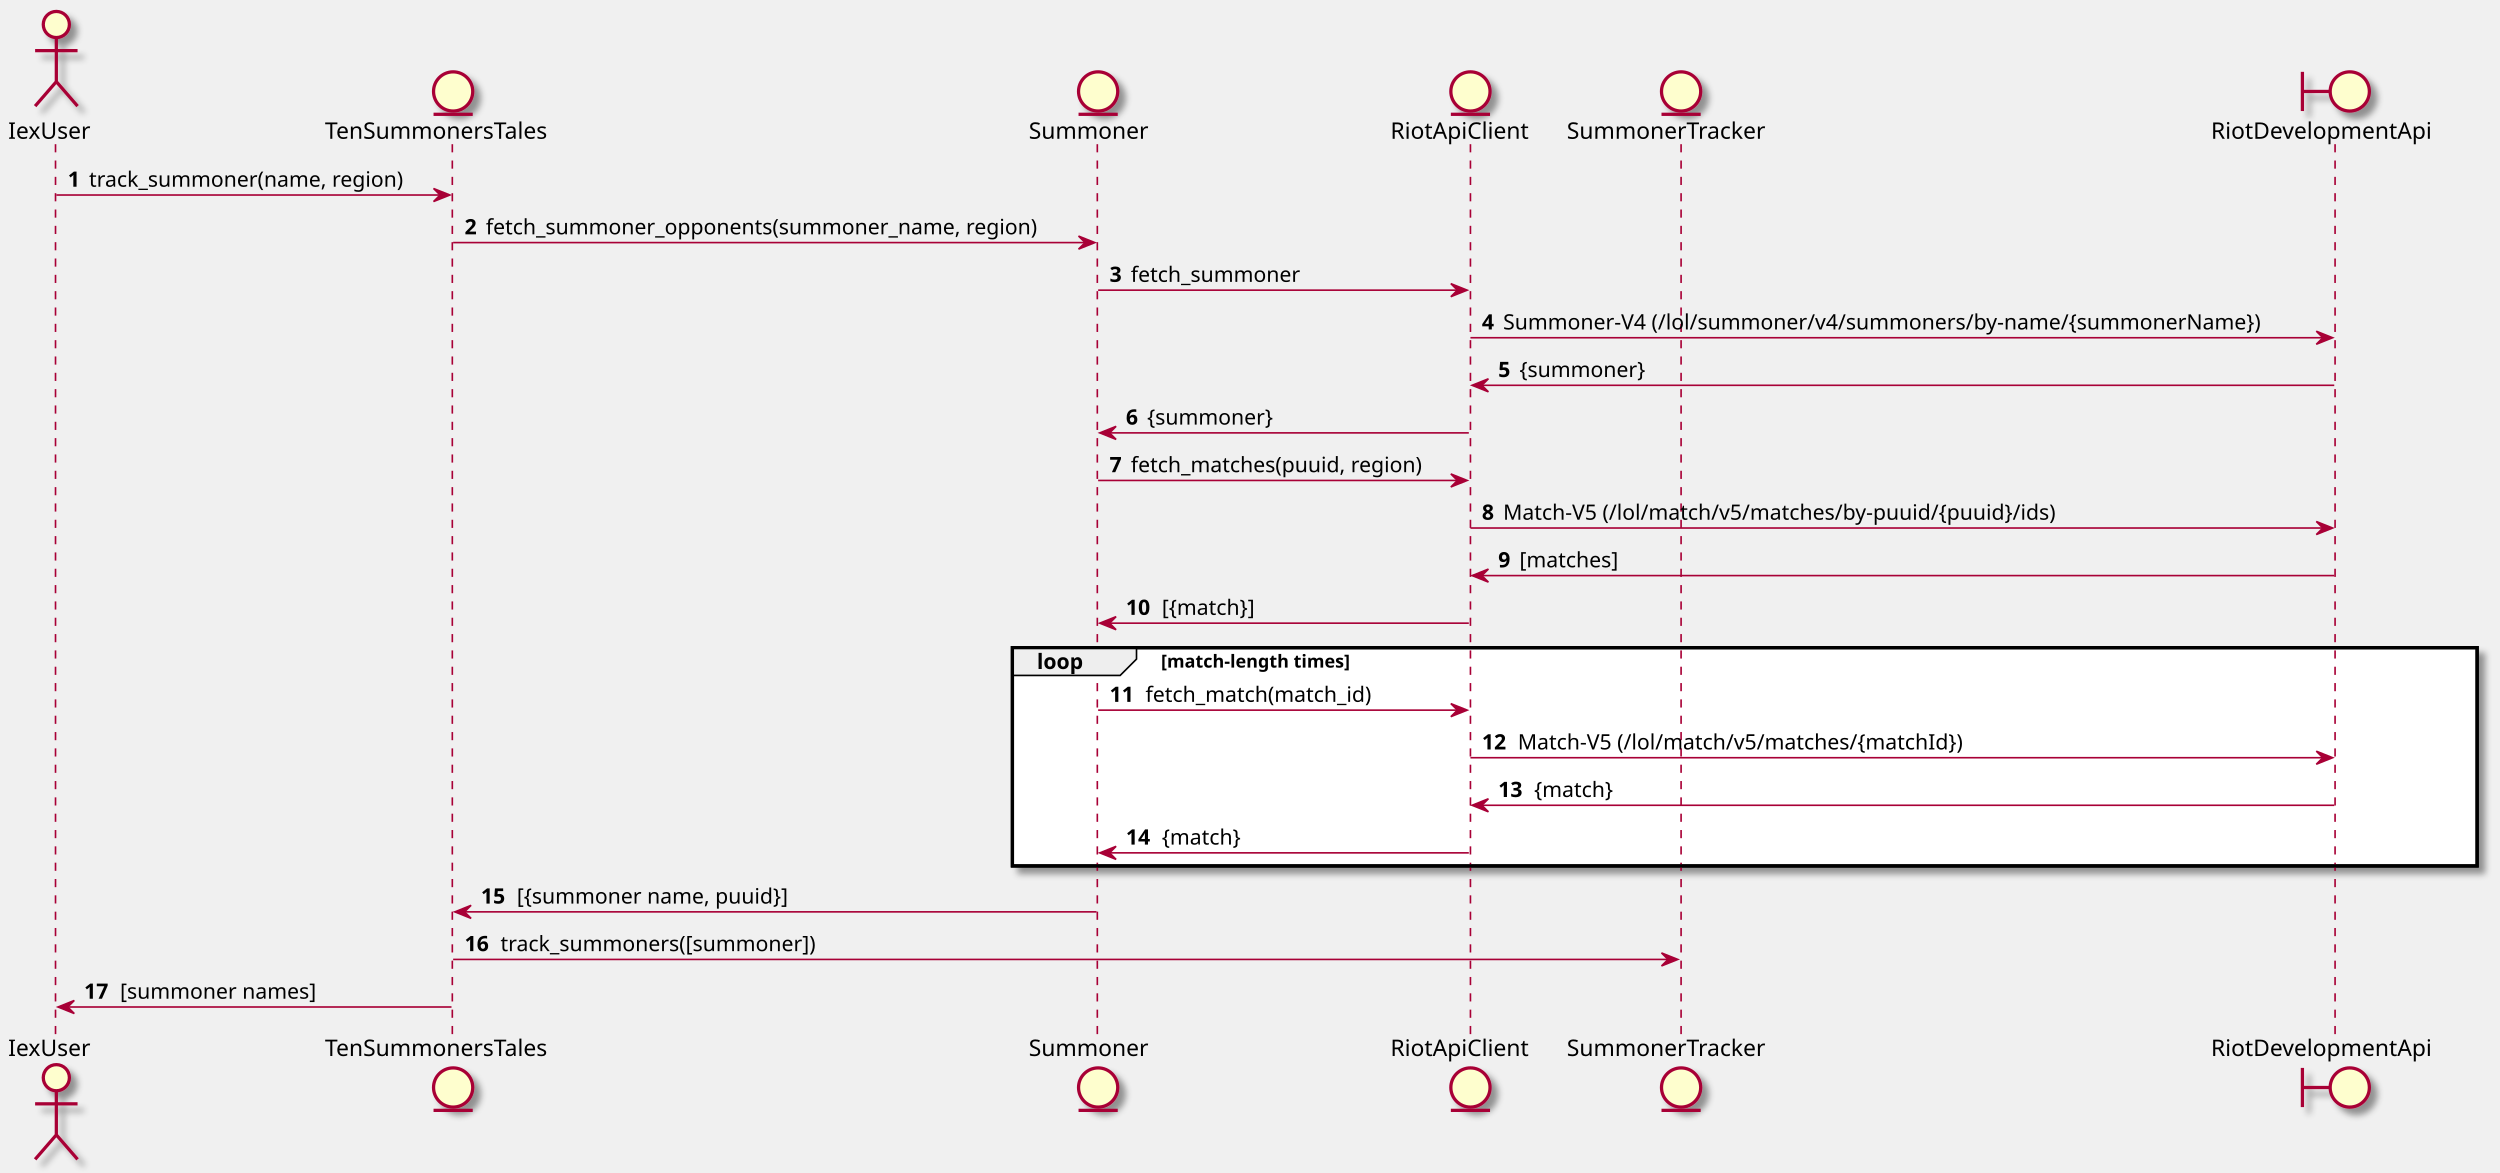
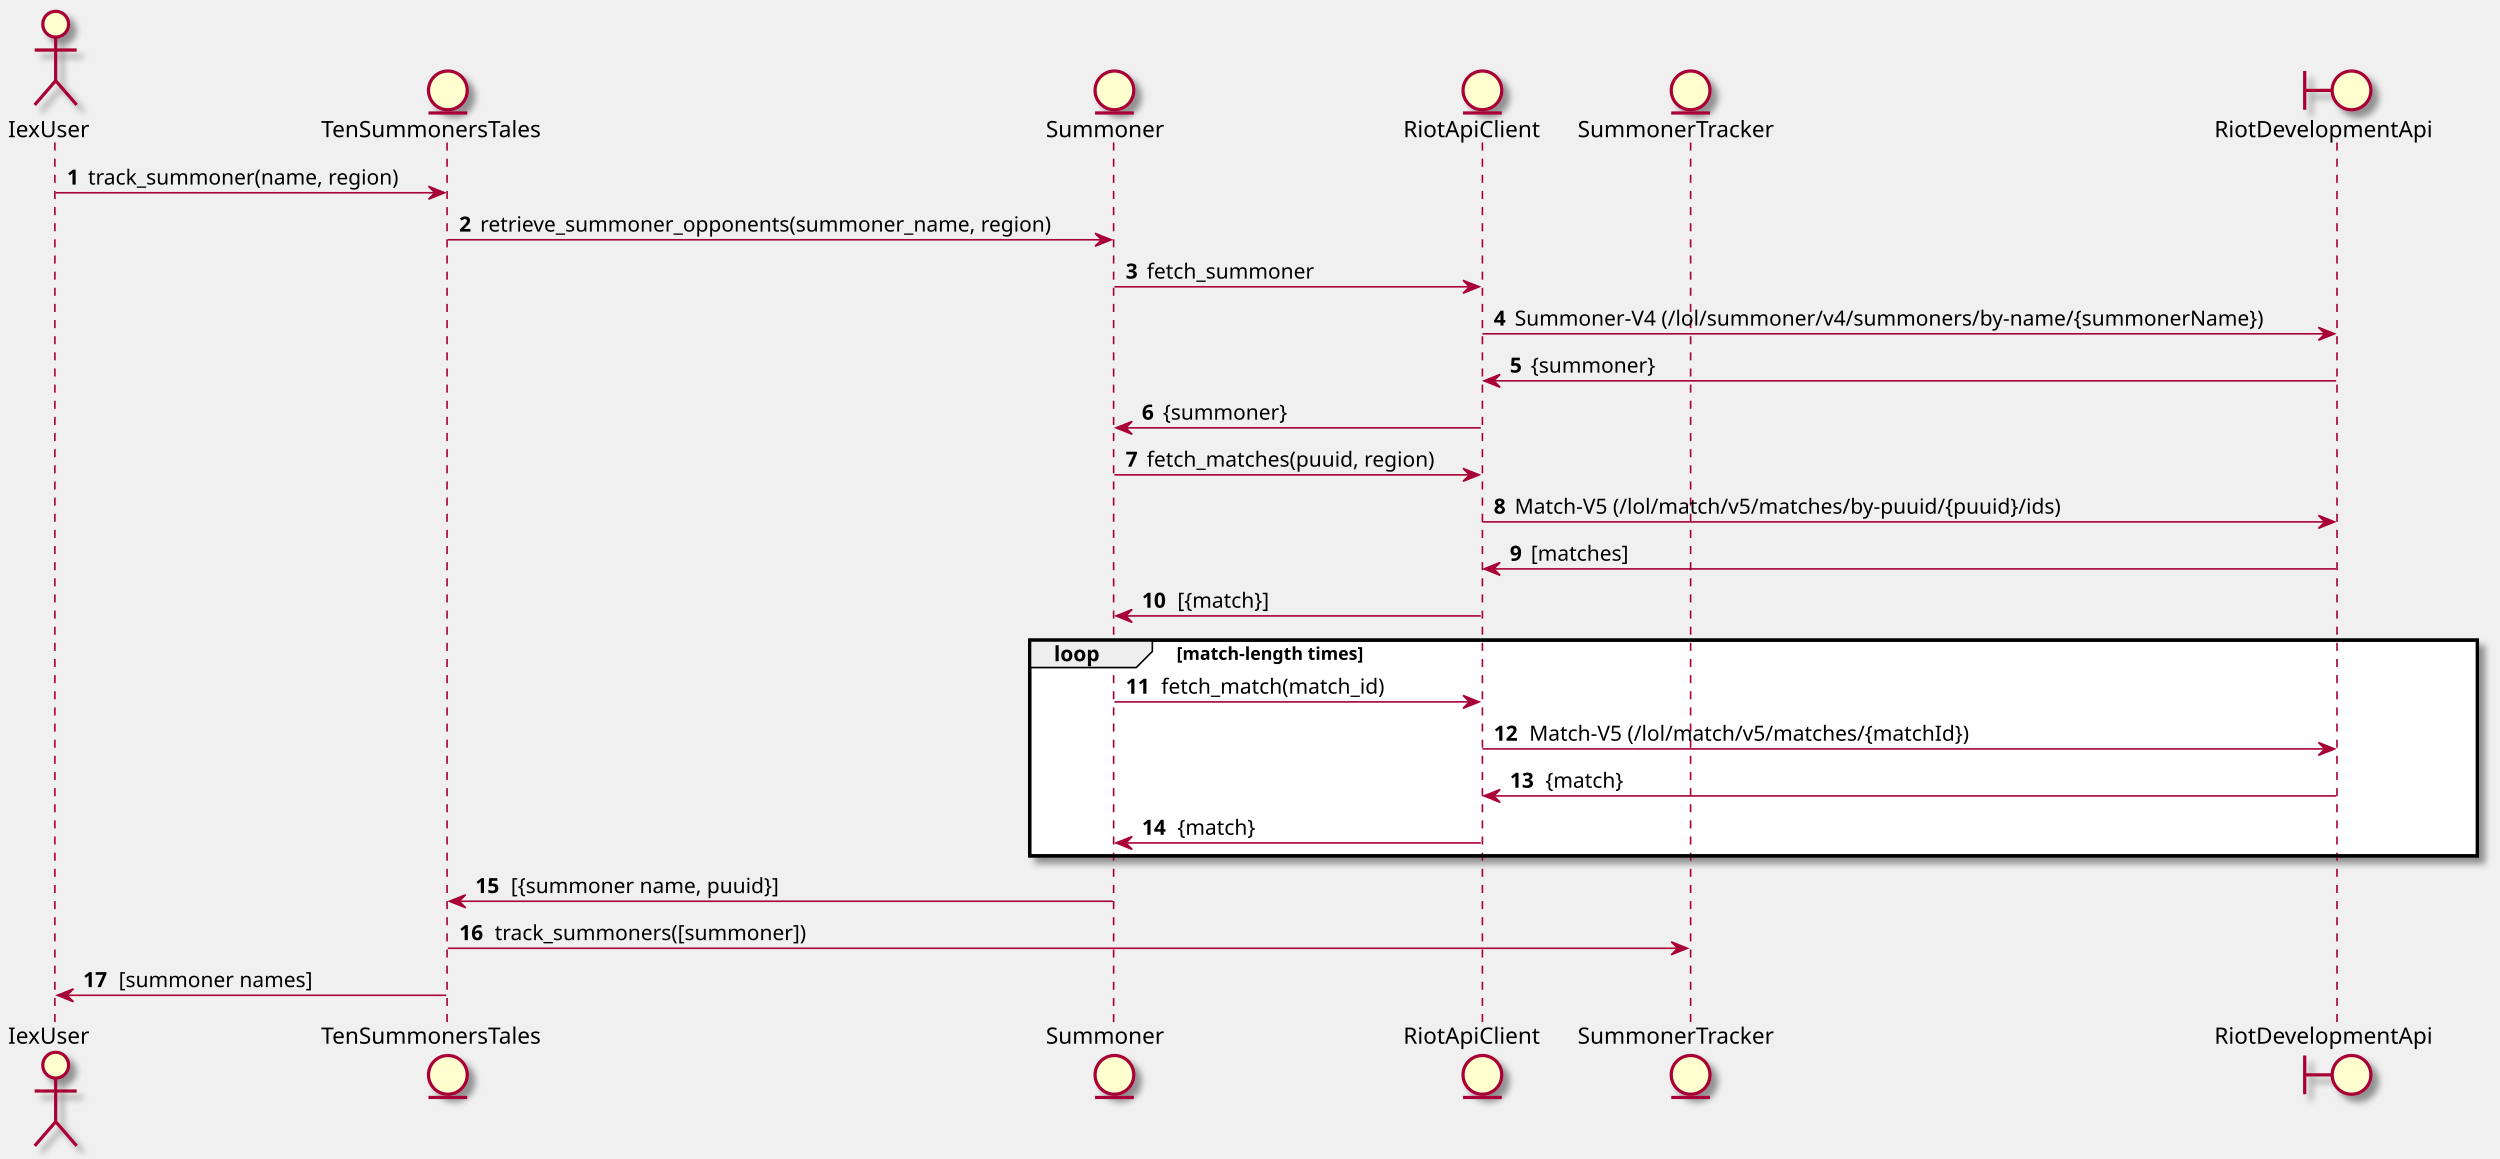
- <svg xmlns="http://www.w3.org/2000/svg" contentScriptType="application/ecmascript" contentStyleType="text/css" height="718px" preserveAspectRatio="none" style="width:1531px;height:718px;background:#FFFFFF;" version="1.1" viewBox="0 0 1531 718" width="1531px" zoomAndPan="magnify">
+ <svg xmlns="http://www.w3.org/2000/svg" contentScriptType="application/ecmascript" contentStyleType="text/css" height="718px" preserveAspectRatio="none" style="width:1549px;height:718px;background:#FFFFFF;" version="1.1" viewBox="0 0 1549 718" width="1549px" zoomAndPan="magnify">
  <defs>
-     <filter height="300%" id="f12m2qglhl6lsa" width="300%" x="-1" y="-1">
+     <filter height="300%" id="f1ii0xp9slvmfm" width="300%" x="-1" y="-1">
      <feGaussianBlur result="blurOut" stdDeviation="2.0" />
      <feColorMatrix in="blurOut" result="blurOut2" type="matrix" values="0 0 0 0 0 0 0 0 0 0 0 0 0 0 0 0 0 0 .4 0" />
      <feOffset dx="4.0" dy="4.0" in="blurOut2" result="blurOut3" />
      <feBlend in="SourceGraphic" in2="blurOut3" mode="normal" />
    </filter>
  </defs>
  <g>
-     <rect fill="#FFFFFF" filter="url(#f12m2qglhl6lsa)" height="133.664" style="stroke:#000000;stroke-width:2.0;" width="897" x="620" y="396.625" />
+     <rect fill="#FFFFFF" filter="url(#f1ii0xp9slvmfm)" height="133.664" style="stroke:#000000;stroke-width:2.0;" width="897" x="638" y="396.625" />
    <line style="stroke:#A80036;stroke-width:1.0;stroke-dasharray:5.0,5.0;" x1="34" x2="34" y1="88.297" y2="634.688" />
    <line style="stroke:#A80036;stroke-width:1.0;stroke-dasharray:5.0,5.0;" x1="277" x2="277" y1="88.297" y2="634.688" />
-     <line style="stroke:#A80036;stroke-width:1.0;stroke-dasharray:5.0,5.0;" x1="672" x2="672" y1="88.297" y2="634.688" />
-     <line style="stroke:#A80036;stroke-width:1.0;stroke-dasharray:5.0,5.0;" x1="900.5" x2="900.5" y1="88.297" y2="634.688" />
-     <line style="stroke:#A80036;stroke-width:1.0;stroke-dasharray:5.0,5.0;" x1="1029.5" x2="1029.5" y1="88.297" y2="634.688" />
-     <line style="stroke:#A80036;stroke-width:1.0;stroke-dasharray:5.0,5.0;" x1="1430" x2="1430" y1="88.297" y2="634.688" />
+     <line style="stroke:#A80036;stroke-width:1.0;stroke-dasharray:5.0,5.0;" x1="690" x2="690" y1="88.297" y2="634.688" />
+     <line style="stroke:#A80036;stroke-width:1.0;stroke-dasharray:5.0,5.0;" x1="918.5" x2="918.5" y1="88.297" y2="634.688" />
+     <line style="stroke:#A80036;stroke-width:1.0;stroke-dasharray:5.0,5.0;" x1="1047.5" x2="1047.5" y1="88.297" y2="634.688" />
+     <line style="stroke:#A80036;stroke-width:1.0;stroke-dasharray:5.0,5.0;" x1="1448" x2="1448" y1="88.297" y2="634.688" />
    <text fill="#000000" font-family="sans-serif" font-size="14" lengthAdjust="spacing" textLength="53" x="5" y="84.995">IexUser</text>
-     <ellipse cx="34.5" cy="15" fill="#FEFECE" filter="url(#f12m2qglhl6lsa)" rx="8" ry="8" style="stroke:#A80036;stroke-width:2.0;" />
-     <path d="M34.5,23 L34.5,50 M21.5,31 L47.5,31 M34.5,50 L21.5,65 M34.5,50 L47.5,65 " fill="none" filter="url(#f12m2qglhl6lsa)" style="stroke:#A80036;stroke-width:2.0;" />
+     <ellipse cx="34.5" cy="15" fill="#FEFECE" filter="url(#f1ii0xp9slvmfm)" rx="8" ry="8" style="stroke:#A80036;stroke-width:2.0;" />
+     <path d="M34.5,23 L34.5,50 M21.5,31 L47.5,31 M34.5,50 L21.5,65 M34.5,50 L47.5,65 " fill="none" filter="url(#f1ii0xp9slvmfm)" style="stroke:#A80036;stroke-width:2.0;" />
    <text fill="#000000" font-family="sans-serif" font-size="14" lengthAdjust="spacing" textLength="53" x="5" y="646.683">IexUser</text>
-     <ellipse cx="34.5" cy="659.984" fill="#FEFECE" filter="url(#f12m2qglhl6lsa)" rx="8" ry="8" style="stroke:#A80036;stroke-width:2.0;" />
-     <path d="M34.5,667.984 L34.5,694.984 M21.5,675.984 L47.5,675.984 M34.5,694.984 L21.5,709.984 M34.5,694.984 L47.5,709.984 " fill="none" filter="url(#f12m2qglhl6lsa)" style="stroke:#A80036;stroke-width:2.0;" />
+     <ellipse cx="34.5" cy="659.984" fill="#FEFECE" filter="url(#f1ii0xp9slvmfm)" rx="8" ry="8" style="stroke:#A80036;stroke-width:2.0;" />
+     <path d="M34.5,667.984 L34.5,694.984 M21.5,675.984 L47.5,675.984 M34.5,694.984 L21.5,709.984 M34.5,694.984 L47.5,709.984 " fill="none" filter="url(#f1ii0xp9slvmfm)" style="stroke:#A80036;stroke-width:2.0;" />
    <text fill="#000000" font-family="sans-serif" font-size="14" lengthAdjust="spacing" textLength="151" x="199" y="84.995">TenSummonersTales</text>
-     <ellipse cx="277.5" cy="56" fill="#FEFECE" filter="url(#f12m2qglhl6lsa)" rx="12" ry="12" style="stroke:#A80036;stroke-width:2.0;" />
+     <ellipse cx="277.5" cy="56" fill="#FEFECE" filter="url(#f1ii0xp9slvmfm)" rx="12" ry="12" style="stroke:#A80036;stroke-width:2.0;" />
    <line style="stroke:#A80036;stroke-width:2.0;" x1="265.5" x2="289.5" y1="70" y2="70" />
    <text fill="#000000" font-family="sans-serif" font-size="14" lengthAdjust="spacing" textLength="151" x="199" y="646.683">TenSummonersTales</text>
-     <ellipse cx="277.5" cy="665.984" fill="#FEFECE" filter="url(#f12m2qglhl6lsa)" rx="12" ry="12" style="stroke:#A80036;stroke-width:2.0;" />
+     <ellipse cx="277.5" cy="665.984" fill="#FEFECE" filter="url(#f1ii0xp9slvmfm)" rx="12" ry="12" style="stroke:#A80036;stroke-width:2.0;" />
    <line style="stroke:#A80036;stroke-width:2.0;" x1="265.5" x2="289.5" y1="679.984" y2="679.984" />
-     <text fill="#000000" font-family="sans-serif" font-size="14" lengthAdjust="spacing" textLength="79" x="630" y="84.995">Summoner</text>
-     <ellipse cx="672.5" cy="56" fill="#FEFECE" filter="url(#f12m2qglhl6lsa)" rx="12" ry="12" style="stroke:#A80036;stroke-width:2.0;" />
-     <line style="stroke:#A80036;stroke-width:2.0;" x1="660.5" x2="684.5" y1="70" y2="70" />
-     <text fill="#000000" font-family="sans-serif" font-size="14" lengthAdjust="spacing" textLength="79" x="630" y="646.683">Summoner</text>
-     <ellipse cx="672.5" cy="665.984" fill="#FEFECE" filter="url(#f12m2qglhl6lsa)" rx="12" ry="12" style="stroke:#A80036;stroke-width:2.0;" />
-     <line style="stroke:#A80036;stroke-width:2.0;" x1="660.5" x2="684.5" y1="679.984" y2="679.984" />
-     <text fill="#000000" font-family="sans-serif" font-size="14" lengthAdjust="spacing" textLength="92" x="851.5" y="84.995">RiotApiClient</text>
-     <ellipse cx="900.5" cy="56" fill="#FEFECE" filter="url(#f12m2qglhl6lsa)" rx="12" ry="12" style="stroke:#A80036;stroke-width:2.0;" />
-     <line style="stroke:#A80036;stroke-width:2.0;" x1="888.5" x2="912.5" y1="70" y2="70" />
-     <text fill="#000000" font-family="sans-serif" font-size="14" lengthAdjust="spacing" textLength="92" x="851.5" y="646.683">RiotApiClient</text>
-     <ellipse cx="900.5" cy="665.984" fill="#FEFECE" filter="url(#f12m2qglhl6lsa)" rx="12" ry="12" style="stroke:#A80036;stroke-width:2.0;" />
-     <line style="stroke:#A80036;stroke-width:2.0;" x1="888.5" x2="912.5" y1="679.984" y2="679.984" />
-     <text fill="#000000" font-family="sans-serif" font-size="14" lengthAdjust="spacing" textLength="134" x="959.5" y="84.995">SummonerTracker</text>
-     <ellipse cx="1029.5" cy="56" fill="#FEFECE" filter="url(#f12m2qglhl6lsa)" rx="12" ry="12" style="stroke:#A80036;stroke-width:2.0;" />
-     <line style="stroke:#A80036;stroke-width:2.0;" x1="1017.5" x2="1041.5" y1="70" y2="70" />
-     <text fill="#000000" font-family="sans-serif" font-size="14" lengthAdjust="spacing" textLength="134" x="959.5" y="646.683">SummonerTracker</text>
-     <ellipse cx="1029.5" cy="665.984" fill="#FEFECE" filter="url(#f12m2qglhl6lsa)" rx="12" ry="12" style="stroke:#A80036;stroke-width:2.0;" />
-     <line style="stroke:#A80036;stroke-width:2.0;" x1="1017.5" x2="1041.5" y1="679.984" y2="679.984" />
-     <text fill="#000000" font-family="sans-serif" font-size="14" lengthAdjust="spacing" textLength="147" x="1354" y="84.995">RiotDevelopmentApi</text>
-     <path d="M1410,44 L1410,68 M1410,56 L1427,56 " fill="none" filter="url(#f12m2qglhl6lsa)" style="stroke:#A80036;stroke-width:2.0;" />
-     <ellipse cx="1439" cy="56" fill="#FEFECE" filter="url(#f12m2qglhl6lsa)" rx="12" ry="12" style="stroke:#A80036;stroke-width:2.0;" />
-     <text fill="#000000" font-family="sans-serif" font-size="14" lengthAdjust="spacing" textLength="147" x="1354" y="646.683">RiotDevelopmentApi</text>
-     <path d="M1410,653.984 L1410,677.984 M1410,665.984 L1427,665.984 " fill="none" filter="url(#f12m2qglhl6lsa)" style="stroke:#A80036;stroke-width:2.0;" />
-     <ellipse cx="1439" cy="665.984" fill="#FEFECE" filter="url(#f12m2qglhl6lsa)" rx="12" ry="12" style="stroke:#A80036;stroke-width:2.0;" />
+     <text fill="#000000" font-family="sans-serif" font-size="14" lengthAdjust="spacing" textLength="79" x="648" y="84.995">Summoner</text>
+     <ellipse cx="690.5" cy="56" fill="#FEFECE" filter="url(#f1ii0xp9slvmfm)" rx="12" ry="12" style="stroke:#A80036;stroke-width:2.0;" />
+     <line style="stroke:#A80036;stroke-width:2.0;" x1="678.5" x2="702.5" y1="70" y2="70" />
+     <text fill="#000000" font-family="sans-serif" font-size="14" lengthAdjust="spacing" textLength="79" x="648" y="646.683">Summoner</text>
+     <ellipse cx="690.5" cy="665.984" fill="#FEFECE" filter="url(#f1ii0xp9slvmfm)" rx="12" ry="12" style="stroke:#A80036;stroke-width:2.0;" />
+     <line style="stroke:#A80036;stroke-width:2.0;" x1="678.5" x2="702.5" y1="679.984" y2="679.984" />
+     <text fill="#000000" font-family="sans-serif" font-size="14" lengthAdjust="spacing" textLength="92" x="869.5" y="84.995">RiotApiClient</text>
+     <ellipse cx="918.5" cy="56" fill="#FEFECE" filter="url(#f1ii0xp9slvmfm)" rx="12" ry="12" style="stroke:#A80036;stroke-width:2.0;" />
+     <line style="stroke:#A80036;stroke-width:2.0;" x1="906.5" x2="930.5" y1="70" y2="70" />
+     <text fill="#000000" font-family="sans-serif" font-size="14" lengthAdjust="spacing" textLength="92" x="869.5" y="646.683">RiotApiClient</text>
+     <ellipse cx="918.5" cy="665.984" fill="#FEFECE" filter="url(#f1ii0xp9slvmfm)" rx="12" ry="12" style="stroke:#A80036;stroke-width:2.0;" />
+     <line style="stroke:#A80036;stroke-width:2.0;" x1="906.5" x2="930.5" y1="679.984" y2="679.984" />
+     <text fill="#000000" font-family="sans-serif" font-size="14" lengthAdjust="spacing" textLength="134" x="977.5" y="84.995">SummonerTracker</text>
+     <ellipse cx="1047.5" cy="56" fill="#FEFECE" filter="url(#f1ii0xp9slvmfm)" rx="12" ry="12" style="stroke:#A80036;stroke-width:2.0;" />
+     <line style="stroke:#A80036;stroke-width:2.0;" x1="1035.5" x2="1059.5" y1="70" y2="70" />
+     <text fill="#000000" font-family="sans-serif" font-size="14" lengthAdjust="spacing" textLength="134" x="977.5" y="646.683">SummonerTracker</text>
+     <ellipse cx="1047.5" cy="665.984" fill="#FEFECE" filter="url(#f1ii0xp9slvmfm)" rx="12" ry="12" style="stroke:#A80036;stroke-width:2.0;" />
+     <line style="stroke:#A80036;stroke-width:2.0;" x1="1035.5" x2="1059.5" y1="679.984" y2="679.984" />
+     <text fill="#000000" font-family="sans-serif" font-size="14" lengthAdjust="spacing" textLength="147" x="1372" y="84.995">RiotDevelopmentApi</text>
+     <path d="M1428,44 L1428,68 M1428,56 L1445,56 " fill="none" filter="url(#f1ii0xp9slvmfm)" style="stroke:#A80036;stroke-width:2.0;" />
+     <ellipse cx="1457" cy="56" fill="#FEFECE" filter="url(#f1ii0xp9slvmfm)" rx="12" ry="12" style="stroke:#A80036;stroke-width:2.0;" />
+     <text fill="#000000" font-family="sans-serif" font-size="14" lengthAdjust="spacing" textLength="147" x="1372" y="646.683">RiotDevelopmentApi</text>
+     <path d="M1428,653.984 L1428,677.984 M1428,665.984 L1445,665.984 " fill="none" filter="url(#f1ii0xp9slvmfm)" style="stroke:#A80036;stroke-width:2.0;" />
+     <ellipse cx="1457" cy="665.984" fill="#FEFECE" filter="url(#f1ii0xp9slvmfm)" rx="12" ry="12" style="stroke:#A80036;stroke-width:2.0;" />
    <polygon fill="#A80036" points="265.5,115.43,275.5,119.43,265.5,123.43,269.5,119.43" style="stroke:#A80036;stroke-width:1.0;" />
    <line style="stroke:#A80036;stroke-width:1.0;" x1="34.5" x2="271.5" y1="119.43" y2="119.43" />
    <text fill="#000000" font-family="sans-serif" font-size="13" font-weight="bold" lengthAdjust="spacing" textLength="9" x="41.5" y="114.364">1</text>
    <text fill="#000000" font-family="sans-serif" font-size="13" lengthAdjust="spacing" textLength="206" x="54.5" y="114.364">track_summoner(name, region)</text>
-     <polygon fill="#A80036" points="660.5,144.562,670.5,148.562,660.5,152.562,664.5,148.562" style="stroke:#A80036;stroke-width:1.0;" />
-     <line style="stroke:#A80036;stroke-width:1.0;" x1="277.5" x2="666.5" y1="148.562" y2="148.562" />
+     <polygon fill="#A80036" points="678.5,144.562,688.5,148.562,678.5,152.562,682.5,148.562" style="stroke:#A80036;stroke-width:1.0;" />
+     <line style="stroke:#A80036;stroke-width:1.0;" x1="277.5" x2="684.5" y1="148.562" y2="148.562" />
    <text fill="#000000" font-family="sans-serif" font-size="13" font-weight="bold" lengthAdjust="spacing" textLength="9" x="284.5" y="143.497">2</text>
-     <text fill="#000000" font-family="sans-serif" font-size="13" lengthAdjust="spacing" textLength="358" x="297.5" y="143.497">fetch_summoner_opponents(summoner_name, region)</text>
-     <polygon fill="#A80036" points="888.5,173.695,898.5,177.695,888.5,181.695,892.5,177.695" style="stroke:#A80036;stroke-width:1.0;" />
-     <line style="stroke:#A80036;stroke-width:1.0;" x1="672.5" x2="894.5" y1="177.695" y2="177.695" />
-     <text fill="#000000" font-family="sans-serif" font-size="13" font-weight="bold" lengthAdjust="spacing" textLength="9" x="679.5" y="172.629">3</text>
-     <text fill="#000000" font-family="sans-serif" font-size="13" lengthAdjust="spacing" textLength="110" x="692.5" y="172.629">fetch_summoner</text>
-     <polygon fill="#A80036" points="1418.5,202.828,1428.5,206.828,1418.5,210.828,1422.5,206.828" style="stroke:#A80036;stroke-width:1.0;" />
-     <line style="stroke:#A80036;stroke-width:1.0;" x1="900.5" x2="1424.5" y1="206.828" y2="206.828" />
-     <text fill="#000000" font-family="sans-serif" font-size="13" font-weight="bold" lengthAdjust="spacing" textLength="9" x="907.5" y="201.762">4</text>
-     <text fill="#000000" font-family="sans-serif" font-size="13" lengthAdjust="spacing" textLength="493" x="920.5" y="201.762">Summoner-V4 (/lol/summoner/v4/summoners/by-name/{summonerName})</text>
-     <polygon fill="#A80036" points="911.5,231.961,901.5,235.961,911.5,239.961,907.5,235.961" style="stroke:#A80036;stroke-width:1.0;" />
-     <line style="stroke:#A80036;stroke-width:1.0;" x1="905.5" x2="1429.5" y1="235.961" y2="235.961" />
-     <text fill="#000000" font-family="sans-serif" font-size="13" font-weight="bold" lengthAdjust="spacing" textLength="9" x="917.5" y="230.895">5</text>
-     <text fill="#000000" font-family="sans-serif" font-size="13" lengthAdjust="spacing" textLength="86" x="930.5" y="230.895">{summoner}</text>
-     <polygon fill="#A80036" points="683.5,261.094,673.5,265.094,683.5,269.094,679.5,265.094" style="stroke:#A80036;stroke-width:1.0;" />
-     <line style="stroke:#A80036;stroke-width:1.0;" x1="677.5" x2="899.5" y1="265.094" y2="265.094" />
-     <text fill="#000000" font-family="sans-serif" font-size="13" font-weight="bold" lengthAdjust="spacing" textLength="9" x="689.5" y="260.028">6</text>
-     <text fill="#000000" font-family="sans-serif" font-size="13" lengthAdjust="spacing" textLength="86" x="702.5" y="260.028">{summoner}</text>
-     <polygon fill="#A80036" points="888.5,290.227,898.5,294.227,888.5,298.227,892.5,294.227" style="stroke:#A80036;stroke-width:1.0;" />
-     <line style="stroke:#A80036;stroke-width:1.0;" x1="672.5" x2="894.5" y1="294.227" y2="294.227" />
-     <text fill="#000000" font-family="sans-serif" font-size="13" font-weight="bold" lengthAdjust="spacing" textLength="9" x="679.5" y="289.161">7</text>
-     <text fill="#000000" font-family="sans-serif" font-size="13" lengthAdjust="spacing" textLength="191" x="692.5" y="289.161">fetch_matches(puuid, region)</text>
-     <polygon fill="#A80036" points="1418.5,319.359,1428.5,323.359,1418.5,327.359,1422.5,323.359" style="stroke:#A80036;stroke-width:1.0;" />
-     <line style="stroke:#A80036;stroke-width:1.0;" x1="900.5" x2="1424.5" y1="323.359" y2="323.359" />
-     <text fill="#000000" font-family="sans-serif" font-size="13" font-weight="bold" lengthAdjust="spacing" textLength="9" x="907.5" y="318.293">8</text>
-     <text fill="#000000" font-family="sans-serif" font-size="13" lengthAdjust="spacing" textLength="360" x="920.5" y="318.293">Match-V5 (/lol/match/v5/matches/by-puuid/{puuid}/ids)</text>
-     <polygon fill="#A80036" points="911.5,348.492,901.5,352.492,911.5,356.492,907.5,352.492" style="stroke:#A80036;stroke-width:1.0;" />
-     <line style="stroke:#A80036;stroke-width:1.0;" x1="905.5" x2="1429.5" y1="352.492" y2="352.492" />
-     <text fill="#000000" font-family="sans-serif" font-size="13" font-weight="bold" lengthAdjust="spacing" textLength="9" x="917.5" y="347.426">9</text>
-     <text fill="#000000" font-family="sans-serif" font-size="13" lengthAdjust="spacing" textLength="66" x="930.5" y="347.426">[matches]</text>
-     <polygon fill="#A80036" points="683.5,377.625,673.5,381.625,683.5,385.625,679.5,381.625" style="stroke:#A80036;stroke-width:1.0;" />
-     <line style="stroke:#A80036;stroke-width:1.0;" x1="677.5" x2="899.5" y1="381.625" y2="381.625" />
-     <text fill="#000000" font-family="sans-serif" font-size="13" font-weight="bold" lengthAdjust="spacing" textLength="18" x="689.5" y="376.559">10</text>
-     <text fill="#000000" font-family="sans-serif" font-size="13" lengthAdjust="spacing" textLength="67" x="711.5" y="376.559">[{match}]</text>
-     <path d="M620,396.625 L696,396.625 L696,403.625 L686,413.625 L620,413.625 L620,396.625 " fill="#EEEEEE" style="stroke:#000000;stroke-width:1.0;" />
-     <rect fill="none" height="133.664" style="stroke:#000000;stroke-width:2.0;" width="897" x="620" y="396.625" />
-     <text fill="#000000" font-family="sans-serif" font-size="13" font-weight="bold" lengthAdjust="spacing" textLength="31" x="635" y="409.692">loop</text>
-     <text fill="#000000" font-family="sans-serif" font-size="11" font-weight="bold" lengthAdjust="spacing" textLength="131" x="711" y="408.835">[match-length times]</text>
-     <polygon fill="#A80036" points="888.5,430.891,898.5,434.891,888.5,438.891,892.5,434.891" style="stroke:#A80036;stroke-width:1.0;" />
-     <line style="stroke:#A80036;stroke-width:1.0;" x1="672.5" x2="894.5" y1="434.891" y2="434.891" />
-     <text fill="#000000" font-family="sans-serif" font-size="13" font-weight="bold" lengthAdjust="spacing" textLength="18" x="679.5" y="429.825">11</text>
-     <text fill="#000000" font-family="sans-serif" font-size="13" lengthAdjust="spacing" textLength="151" x="701.5" y="429.825">fetch_match(match_id)</text>
-     <polygon fill="#A80036" points="1418.5,460.023,1428.5,464.023,1418.5,468.023,1422.5,464.023" style="stroke:#A80036;stroke-width:1.0;" />
-     <line style="stroke:#A80036;stroke-width:1.0;" x1="900.5" x2="1424.5" y1="464.023" y2="464.023" />
-     <text fill="#000000" font-family="sans-serif" font-size="13" font-weight="bold" lengthAdjust="spacing" textLength="18" x="907.5" y="458.957">12</text>
-     <text fill="#000000" font-family="sans-serif" font-size="13" lengthAdjust="spacing" textLength="293" x="929.5" y="458.957">Match-V5 (/lol/match/v5/matches/{matchId})</text>
-     <polygon fill="#A80036" points="911.5,489.156,901.5,493.156,911.5,497.156,907.5,493.156" style="stroke:#A80036;stroke-width:1.0;" />
-     <line style="stroke:#A80036;stroke-width:1.0;" x1="905.5" x2="1429.5" y1="493.156" y2="493.156" />
-     <text fill="#000000" font-family="sans-serif" font-size="13" font-weight="bold" lengthAdjust="spacing" textLength="18" x="917.5" y="488.09">13</text>
-     <text fill="#000000" font-family="sans-serif" font-size="13" lengthAdjust="spacing" textLength="57" x="939.5" y="488.09">{match}</text>
-     <polygon fill="#A80036" points="683.5,518.289,673.5,522.289,683.5,526.289,679.5,522.289" style="stroke:#A80036;stroke-width:1.0;" />
-     <line style="stroke:#A80036;stroke-width:1.0;" x1="677.5" x2="899.5" y1="522.289" y2="522.289" />
-     <text fill="#000000" font-family="sans-serif" font-size="13" font-weight="bold" lengthAdjust="spacing" textLength="18" x="689.5" y="517.223">14</text>
-     <text fill="#000000" font-family="sans-serif" font-size="13" lengthAdjust="spacing" textLength="57" x="711.5" y="517.223">{match}</text>
+     <text fill="#000000" font-family="sans-serif" font-size="13" lengthAdjust="spacing" textLength="376" x="297.5" y="143.497">retrieve_summoner_opponents(summoner_name, region)</text>
+     <polygon fill="#A80036" points="906.5,173.695,916.5,177.695,906.5,181.695,910.5,177.695" style="stroke:#A80036;stroke-width:1.0;" />
+     <line style="stroke:#A80036;stroke-width:1.0;" x1="690.5" x2="912.5" y1="177.695" y2="177.695" />
+     <text fill="#000000" font-family="sans-serif" font-size="13" font-weight="bold" lengthAdjust="spacing" textLength="9" x="697.5" y="172.629">3</text>
+     <text fill="#000000" font-family="sans-serif" font-size="13" lengthAdjust="spacing" textLength="110" x="710.5" y="172.629">fetch_summoner</text>
+     <polygon fill="#A80036" points="1436.5,202.828,1446.5,206.828,1436.5,210.828,1440.5,206.828" style="stroke:#A80036;stroke-width:1.0;" />
+     <line style="stroke:#A80036;stroke-width:1.0;" x1="918.5" x2="1442.5" y1="206.828" y2="206.828" />
+     <text fill="#000000" font-family="sans-serif" font-size="13" font-weight="bold" lengthAdjust="spacing" textLength="9" x="925.5" y="201.762">4</text>
+     <text fill="#000000" font-family="sans-serif" font-size="13" lengthAdjust="spacing" textLength="493" x="938.5" y="201.762">Summoner-V4 (/lol/summoner/v4/summoners/by-name/{summonerName})</text>
+     <polygon fill="#A80036" points="929.5,231.961,919.5,235.961,929.5,239.961,925.5,235.961" style="stroke:#A80036;stroke-width:1.0;" />
+     <line style="stroke:#A80036;stroke-width:1.0;" x1="923.5" x2="1447.5" y1="235.961" y2="235.961" />
+     <text fill="#000000" font-family="sans-serif" font-size="13" font-weight="bold" lengthAdjust="spacing" textLength="9" x="935.5" y="230.895">5</text>
+     <text fill="#000000" font-family="sans-serif" font-size="13" lengthAdjust="spacing" textLength="86" x="948.5" y="230.895">{summoner}</text>
+     <polygon fill="#A80036" points="701.5,261.094,691.5,265.094,701.5,269.094,697.5,265.094" style="stroke:#A80036;stroke-width:1.0;" />
+     <line style="stroke:#A80036;stroke-width:1.0;" x1="695.5" x2="917.5" y1="265.094" y2="265.094" />
+     <text fill="#000000" font-family="sans-serif" font-size="13" font-weight="bold" lengthAdjust="spacing" textLength="9" x="707.5" y="260.028">6</text>
+     <text fill="#000000" font-family="sans-serif" font-size="13" lengthAdjust="spacing" textLength="86" x="720.5" y="260.028">{summoner}</text>
+     <polygon fill="#A80036" points="906.5,290.227,916.5,294.227,906.5,298.227,910.5,294.227" style="stroke:#A80036;stroke-width:1.0;" />
+     <line style="stroke:#A80036;stroke-width:1.0;" x1="690.5" x2="912.5" y1="294.227" y2="294.227" />
+     <text fill="#000000" font-family="sans-serif" font-size="13" font-weight="bold" lengthAdjust="spacing" textLength="9" x="697.5" y="289.161">7</text>
+     <text fill="#000000" font-family="sans-serif" font-size="13" lengthAdjust="spacing" textLength="191" x="710.5" y="289.161">fetch_matches(puuid, region)</text>
+     <polygon fill="#A80036" points="1436.5,319.359,1446.5,323.359,1436.5,327.359,1440.5,323.359" style="stroke:#A80036;stroke-width:1.0;" />
+     <line style="stroke:#A80036;stroke-width:1.0;" x1="918.5" x2="1442.5" y1="323.359" y2="323.359" />
+     <text fill="#000000" font-family="sans-serif" font-size="13" font-weight="bold" lengthAdjust="spacing" textLength="9" x="925.5" y="318.293">8</text>
+     <text fill="#000000" font-family="sans-serif" font-size="13" lengthAdjust="spacing" textLength="360" x="938.5" y="318.293">Match-V5 (/lol/match/v5/matches/by-puuid/{puuid}/ids)</text>
+     <polygon fill="#A80036" points="929.5,348.492,919.5,352.492,929.5,356.492,925.5,352.492" style="stroke:#A80036;stroke-width:1.0;" />
+     <line style="stroke:#A80036;stroke-width:1.0;" x1="923.5" x2="1447.5" y1="352.492" y2="352.492" />
+     <text fill="#000000" font-family="sans-serif" font-size="13" font-weight="bold" lengthAdjust="spacing" textLength="9" x="935.5" y="347.426">9</text>
+     <text fill="#000000" font-family="sans-serif" font-size="13" lengthAdjust="spacing" textLength="66" x="948.5" y="347.426">[matches]</text>
+     <polygon fill="#A80036" points="701.5,377.625,691.5,381.625,701.5,385.625,697.5,381.625" style="stroke:#A80036;stroke-width:1.0;" />
+     <line style="stroke:#A80036;stroke-width:1.0;" x1="695.5" x2="917.5" y1="381.625" y2="381.625" />
+     <text fill="#000000" font-family="sans-serif" font-size="13" font-weight="bold" lengthAdjust="spacing" textLength="18" x="707.5" y="376.559">10</text>
+     <text fill="#000000" font-family="sans-serif" font-size="13" lengthAdjust="spacing" textLength="67" x="729.5" y="376.559">[{match}]</text>
+     <path d="M638,396.625 L714,396.625 L714,403.625 L704,413.625 L638,413.625 L638,396.625 " fill="#EEEEEE" style="stroke:#000000;stroke-width:1.0;" />
+     <rect fill="none" height="133.664" style="stroke:#000000;stroke-width:2.0;" width="897" x="638" y="396.625" />
+     <text fill="#000000" font-family="sans-serif" font-size="13" font-weight="bold" lengthAdjust="spacing" textLength="31" x="653" y="409.692">loop</text>
+     <text fill="#000000" font-family="sans-serif" font-size="11" font-weight="bold" lengthAdjust="spacing" textLength="131" x="729" y="408.835">[match-length times]</text>
+     <polygon fill="#A80036" points="906.5,430.891,916.5,434.891,906.5,438.891,910.5,434.891" style="stroke:#A80036;stroke-width:1.0;" />
+     <line style="stroke:#A80036;stroke-width:1.0;" x1="690.5" x2="912.5" y1="434.891" y2="434.891" />
+     <text fill="#000000" font-family="sans-serif" font-size="13" font-weight="bold" lengthAdjust="spacing" textLength="18" x="697.5" y="429.825">11</text>
+     <text fill="#000000" font-family="sans-serif" font-size="13" lengthAdjust="spacing" textLength="151" x="719.5" y="429.825">fetch_match(match_id)</text>
+     <polygon fill="#A80036" points="1436.5,460.023,1446.5,464.023,1436.5,468.023,1440.5,464.023" style="stroke:#A80036;stroke-width:1.0;" />
+     <line style="stroke:#A80036;stroke-width:1.0;" x1="918.5" x2="1442.5" y1="464.023" y2="464.023" />
+     <text fill="#000000" font-family="sans-serif" font-size="13" font-weight="bold" lengthAdjust="spacing" textLength="18" x="925.5" y="458.957">12</text>
+     <text fill="#000000" font-family="sans-serif" font-size="13" lengthAdjust="spacing" textLength="293" x="947.5" y="458.957">Match-V5 (/lol/match/v5/matches/{matchId})</text>
+     <polygon fill="#A80036" points="929.5,489.156,919.5,493.156,929.5,497.156,925.5,493.156" style="stroke:#A80036;stroke-width:1.0;" />
+     <line style="stroke:#A80036;stroke-width:1.0;" x1="923.5" x2="1447.5" y1="493.156" y2="493.156" />
+     <text fill="#000000" font-family="sans-serif" font-size="13" font-weight="bold" lengthAdjust="spacing" textLength="18" x="935.5" y="488.09">13</text>
+     <text fill="#000000" font-family="sans-serif" font-size="13" lengthAdjust="spacing" textLength="57" x="957.5" y="488.09">{match}</text>
+     <polygon fill="#A80036" points="701.5,518.289,691.5,522.289,701.5,526.289,697.5,522.289" style="stroke:#A80036;stroke-width:1.0;" />
+     <line style="stroke:#A80036;stroke-width:1.0;" x1="695.5" x2="917.5" y1="522.289" y2="522.289" />
+     <text fill="#000000" font-family="sans-serif" font-size="13" font-weight="bold" lengthAdjust="spacing" textLength="18" x="707.5" y="517.223">14</text>
+     <text fill="#000000" font-family="sans-serif" font-size="13" lengthAdjust="spacing" textLength="57" x="729.5" y="517.223">{match}</text>
    <polygon fill="#A80036" points="288.5,554.422,278.5,558.422,288.5,562.422,284.5,558.422" style="stroke:#A80036;stroke-width:1.0;" />
-     <line style="stroke:#A80036;stroke-width:1.0;" x1="282.5" x2="671.5" y1="558.422" y2="558.422" />
+     <line style="stroke:#A80036;stroke-width:1.0;" x1="282.5" x2="689.5" y1="558.422" y2="558.422" />
    <text fill="#000000" font-family="sans-serif" font-size="13" font-weight="bold" lengthAdjust="spacing" textLength="18" x="294.5" y="553.356">15</text>
    <text fill="#000000" font-family="sans-serif" font-size="13" lengthAdjust="spacing" textLength="181" x="316.5" y="553.356">[{summoner name, puuid}]</text>
-     <polygon fill="#A80036" points="1017.5,583.555,1027.5,587.555,1017.5,591.555,1021.5,587.555" style="stroke:#A80036;stroke-width:1.0;" />
-     <line style="stroke:#A80036;stroke-width:1.0;" x1="277.5" x2="1023.5" y1="587.555" y2="587.555" />
+     <polygon fill="#A80036" points="1035.5,583.555,1045.5,587.555,1035.5,591.555,1039.5,587.555" style="stroke:#A80036;stroke-width:1.0;" />
+     <line style="stroke:#A80036;stroke-width:1.0;" x1="277.5" x2="1041.5" y1="587.555" y2="587.555" />
    <text fill="#000000" font-family="sans-serif" font-size="13" font-weight="bold" lengthAdjust="spacing" textLength="18" x="284.5" y="582.489">16</text>
    <text fill="#000000" font-family="sans-serif" font-size="13" lengthAdjust="spacing" textLength="207" x="306.5" y="582.489">track_summoners([summoner])</text>
    <polygon fill="#A80036" points="45.5,612.688,35.5,616.688,45.5,620.688,41.5,616.688" style="stroke:#A80036;stroke-width:1.0;" />
    <line style="stroke:#A80036;stroke-width:1.0;" x1="39.5" x2="276.5" y1="616.688" y2="616.688" />
    <text fill="#000000" font-family="sans-serif" font-size="13" font-weight="bold" lengthAdjust="spacing" textLength="18" x="51.5" y="611.622">17</text>
    <text fill="#000000" font-family="sans-serif" font-size="13" lengthAdjust="spacing" textLength="128" x="73.5" y="611.622">[summoner names]</text>
  </g>
</svg>
